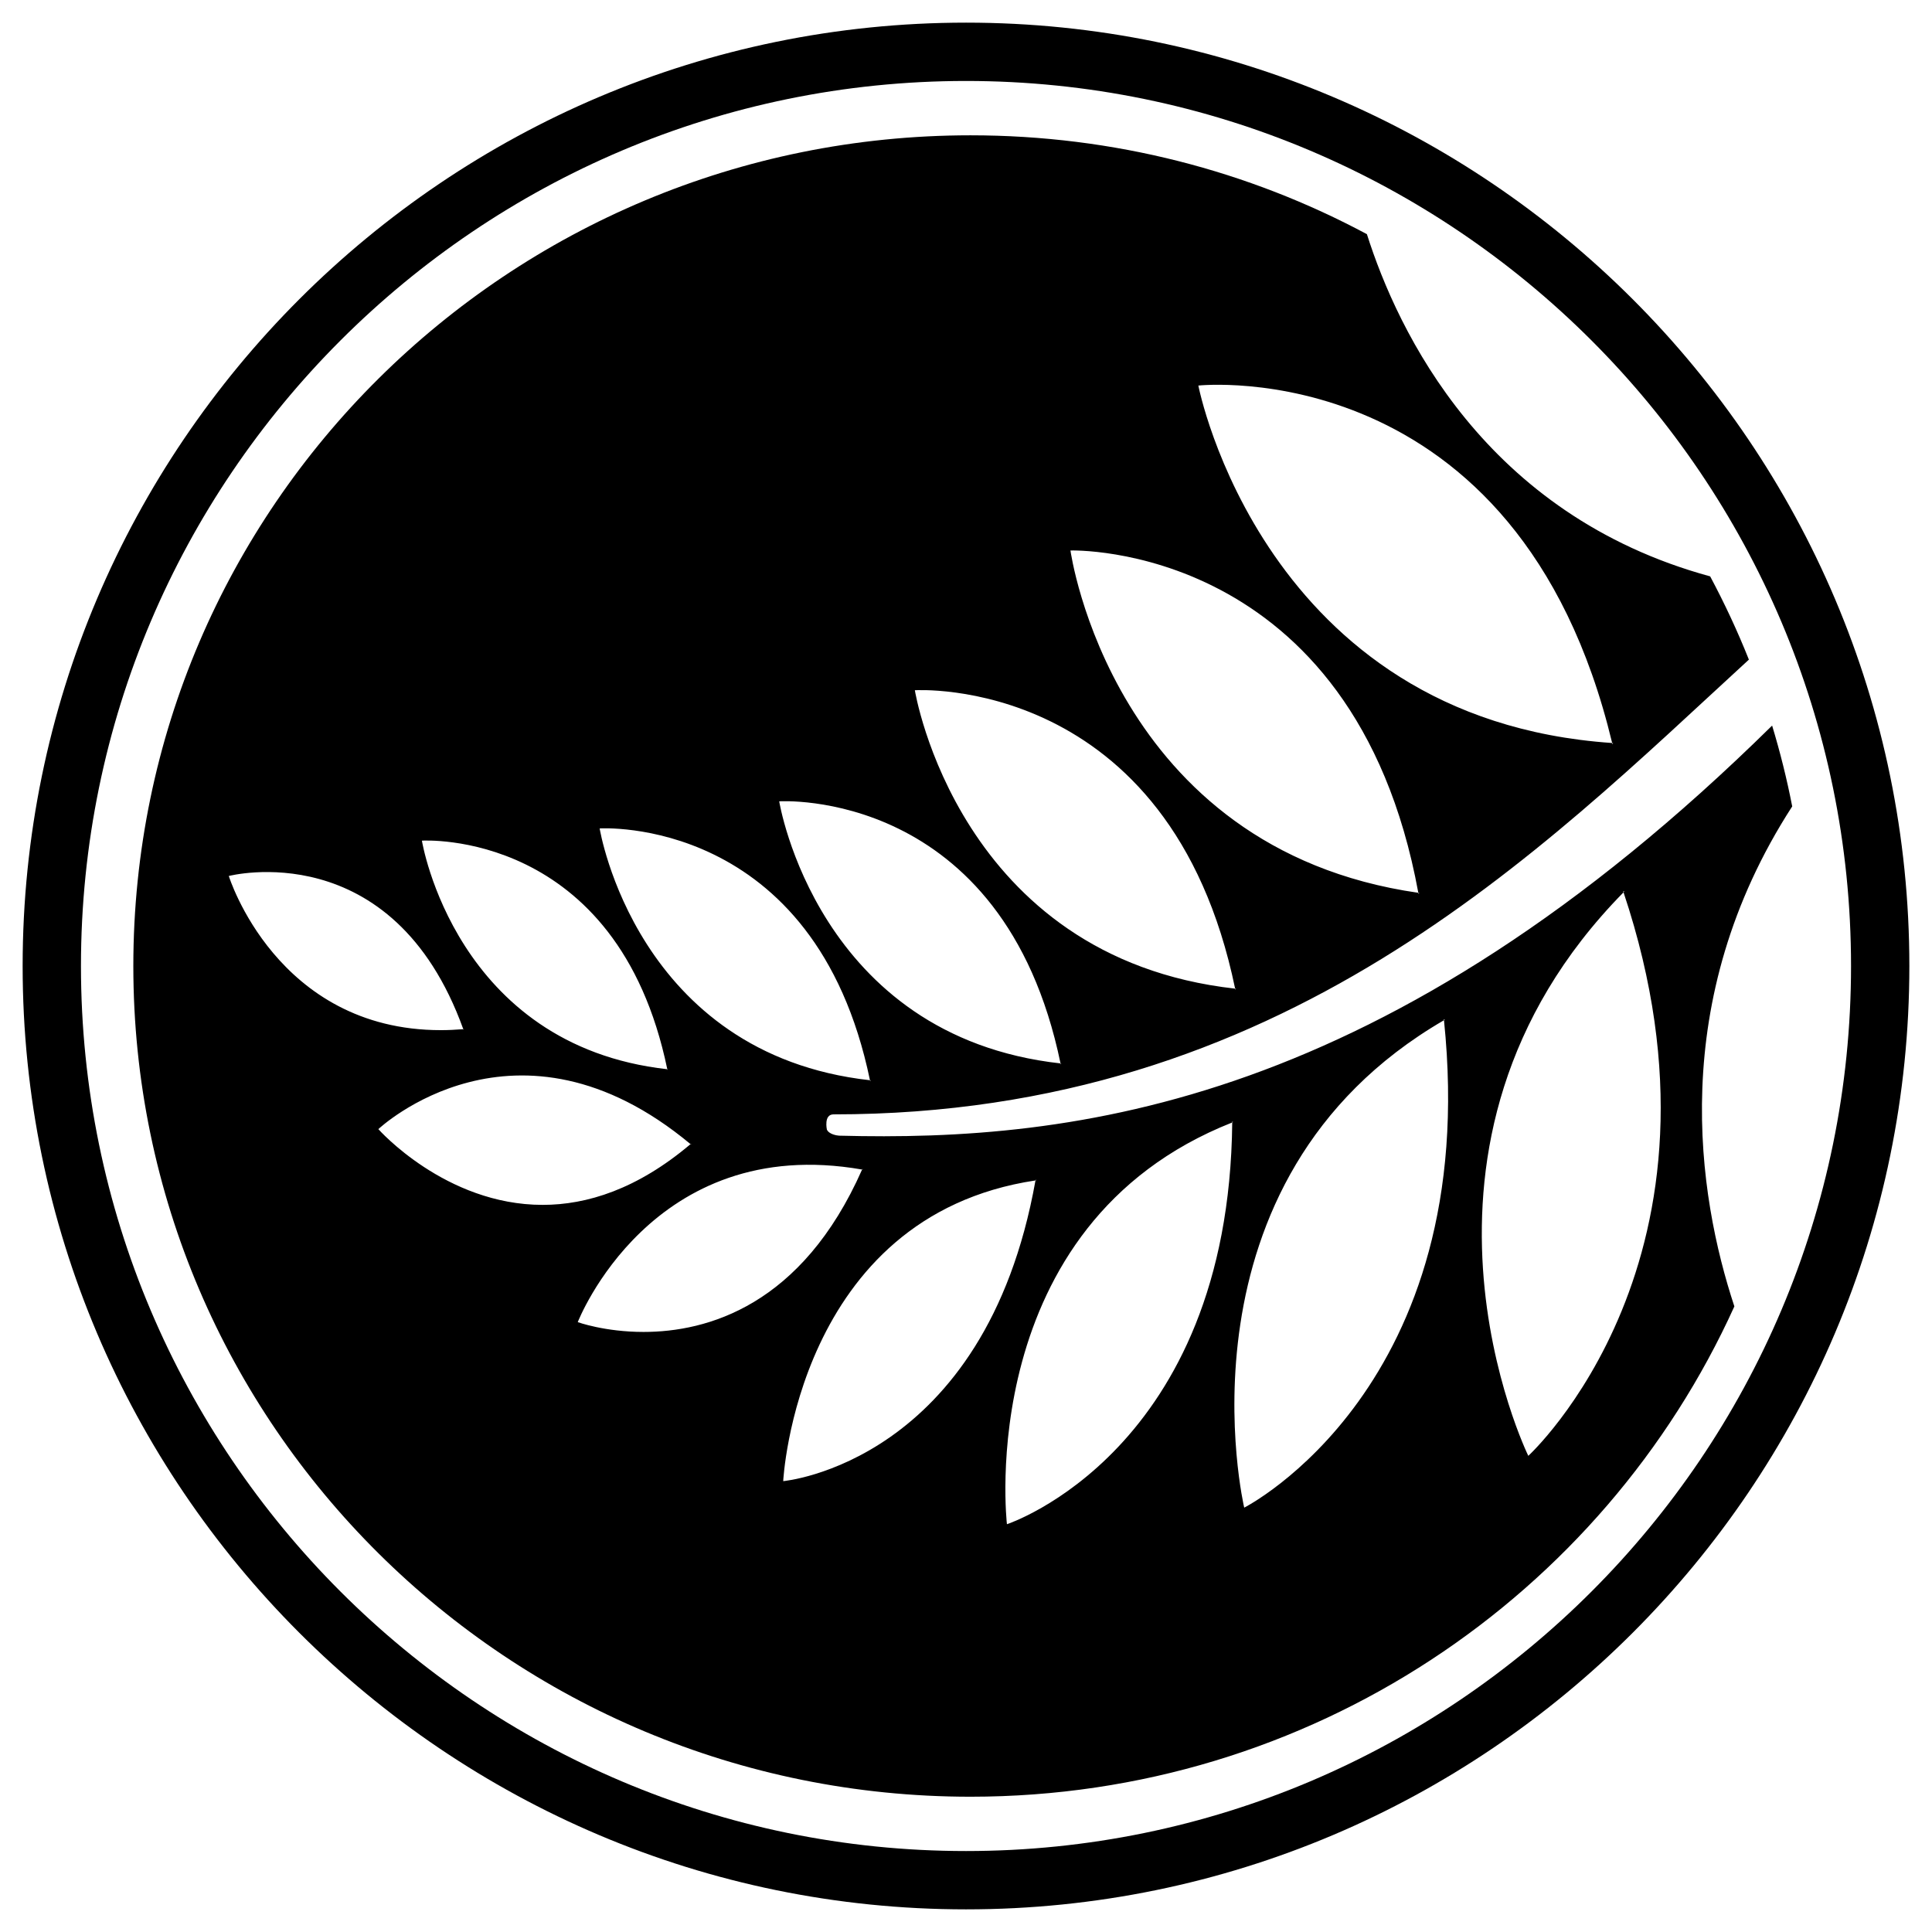
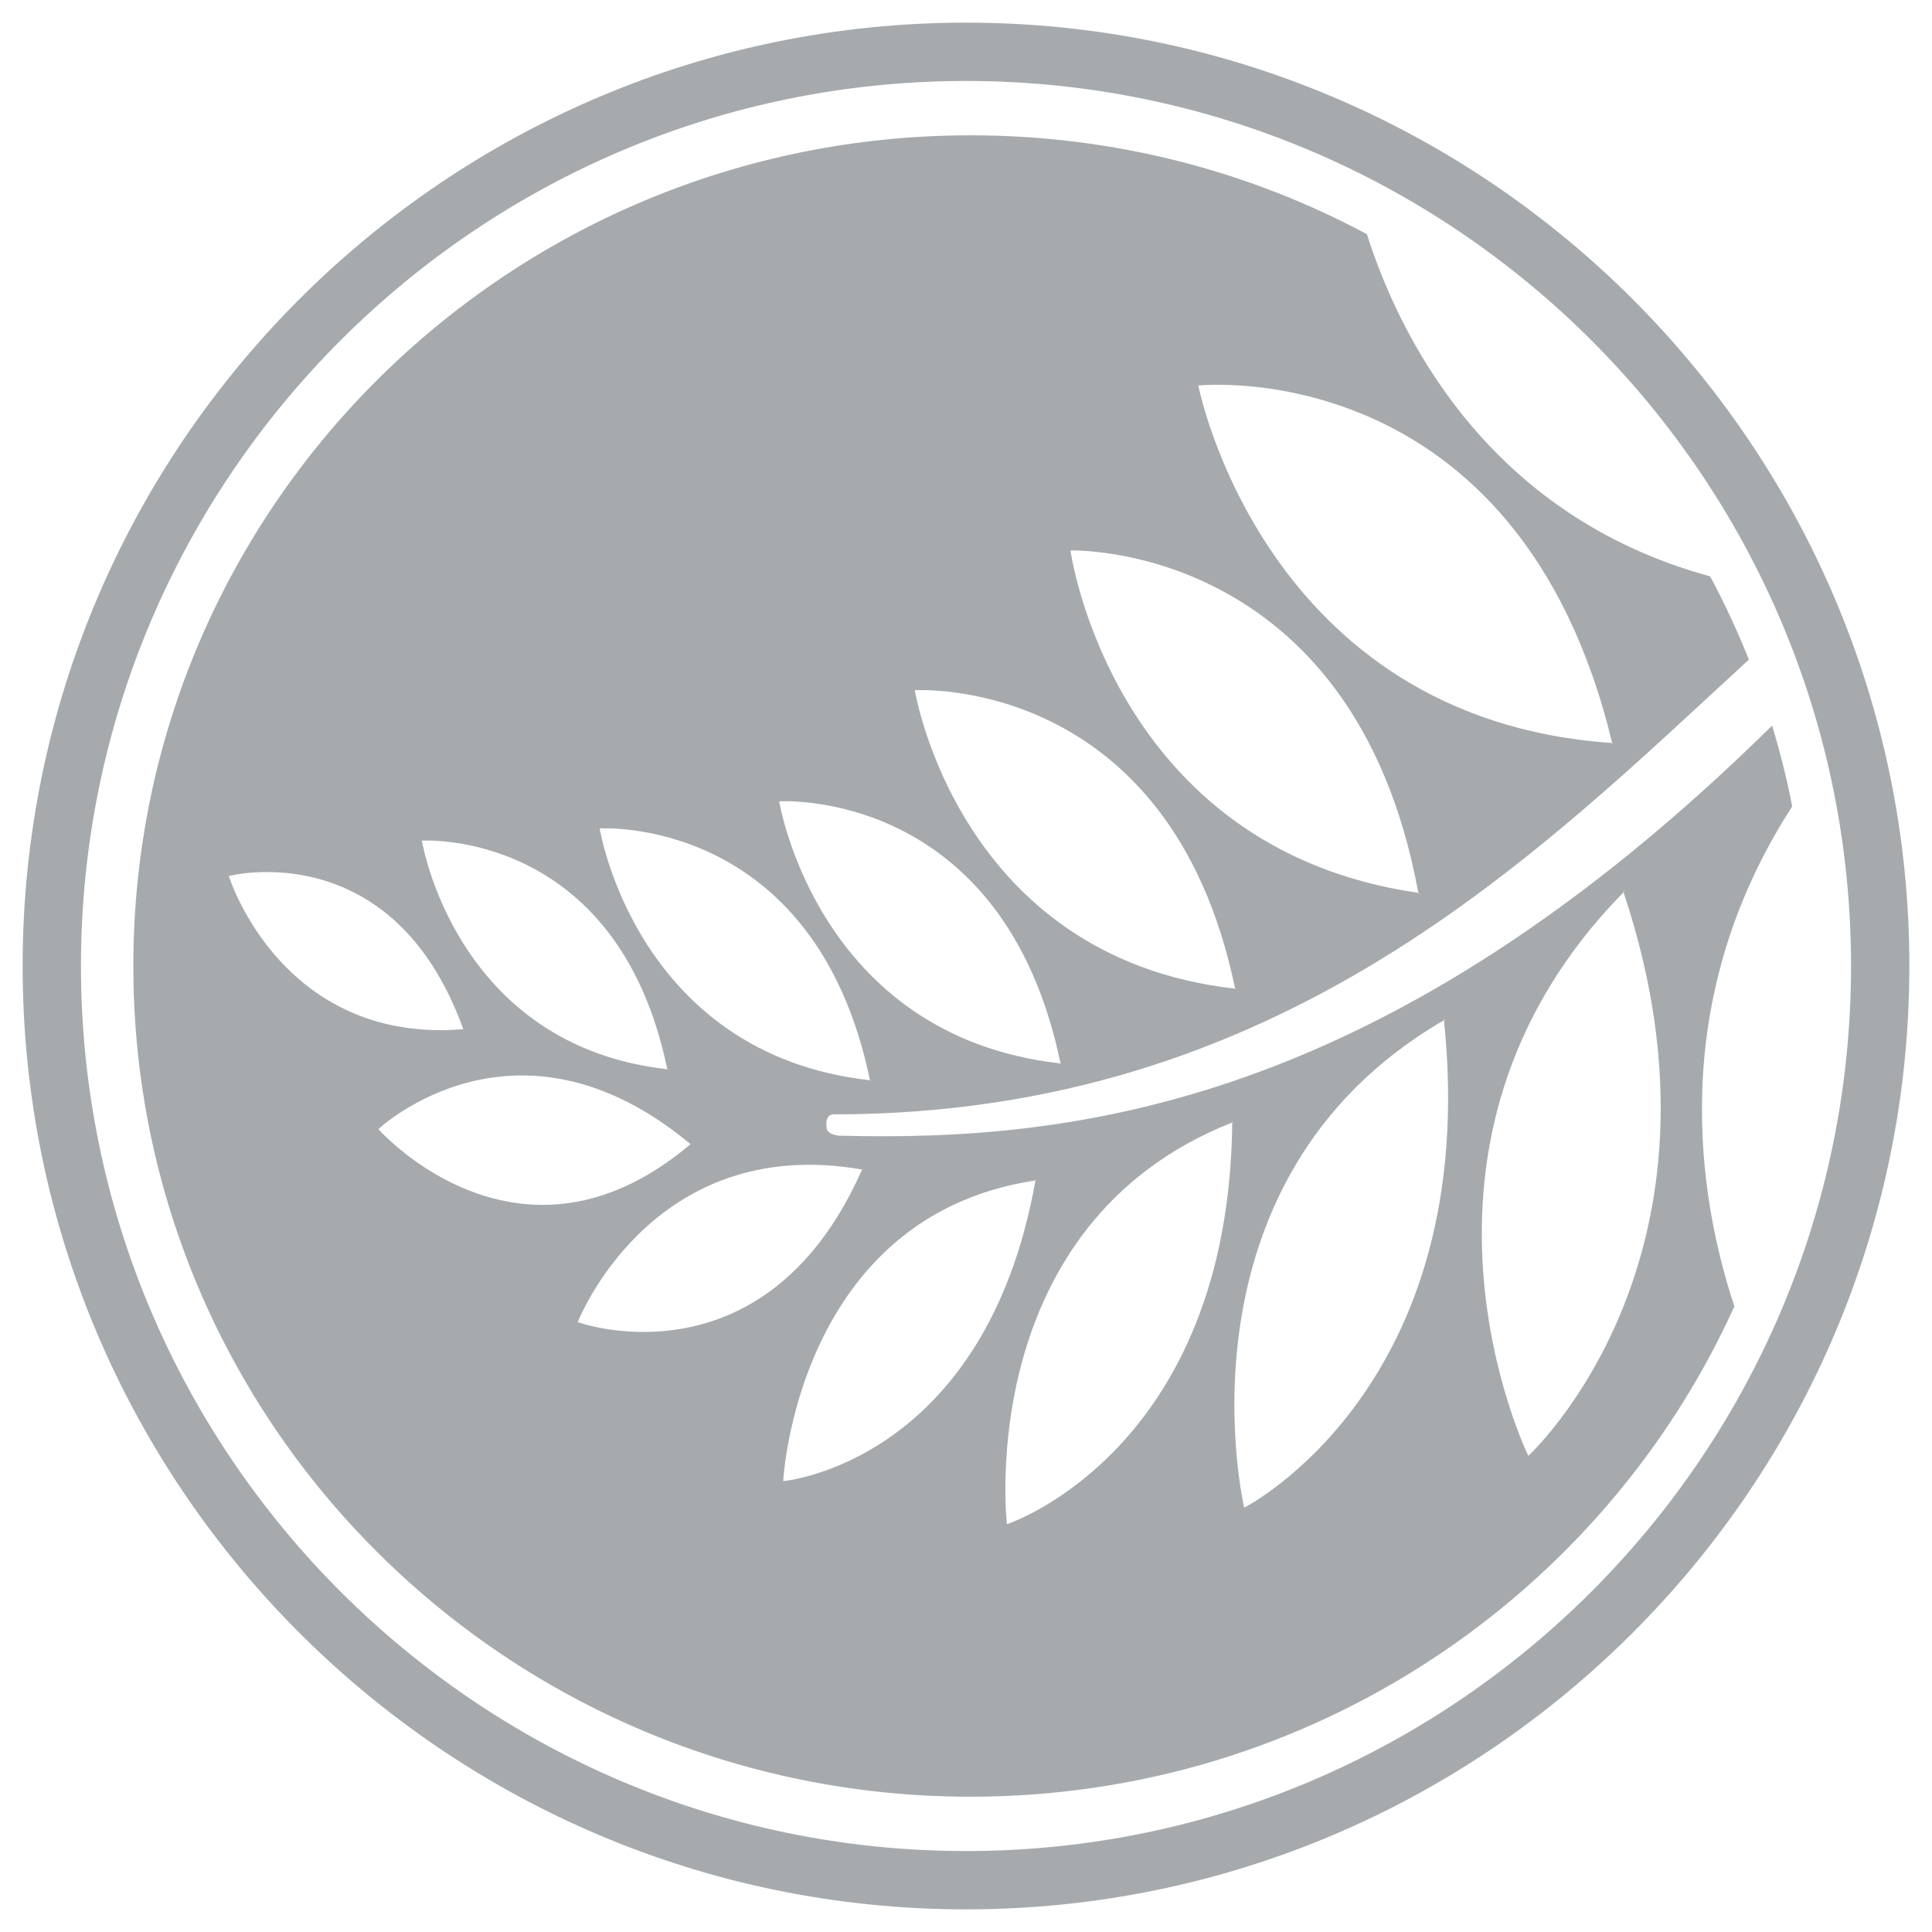
<svg xmlns="http://www.w3.org/2000/svg" width="20" height="20" viewBox="0 0 256 256" version="1.1" xml:space="preserve" style="fill-rule:evenodd;clip-rule:evenodd;stroke-linejoin:round;stroke-miterlimit:2;">
-   <g id="Logo" transform="matrix(16.0328,0,0,16.0339,17.3303,17.833)">
+   <g id="Logo" transform="matrix(16.0328,0,0,16.0339,17.3303,17.833)" fill="#a7aaad">
    <path d="M0.021,6.871C0.021,10.662 3.119,13.736 6.94,13.736C9.751,13.736 12.17,12.073 13.253,9.684C12.951,8.77 12.69,7.161 13.731,5.552C13.687,5.325 13.631,5.102 13.565,4.884C10.372,8.03 7.795,8.324 5.854,8.273C5.836,8.272 5.771,8.262 5.753,8.223C5.753,8.223 5.725,8.097 5.808,8.097C9.526,8.097 11.643,5.926 13.373,4.339C13.279,4.103 13.172,3.874 13.053,3.651C11.188,3.142 10.471,1.626 10.216,0.823C9.241,0.301 8.125,0.006 6.94,0.006C3.119,0.006 0.021,3.079 0.021,6.871ZM8.823,2.074C8.823,2.074 11.465,1.789 12.243,5.028C9.356,4.831 8.823,2.074 8.823,2.074ZM7.766,3.437C7.766,3.437 10.108,3.36 10.641,6.266C8.106,5.902 7.766,3.437 7.766,3.437ZM6.48,4.592C6.48,4.592 8.588,4.456 9.127,7.058C6.836,6.802 6.48,4.592 6.48,4.592ZM12.243,5.028C12.246,5.028 12.248,5.028 12.251,5.029L12.245,5.038C12.244,5.035 12.244,5.031 12.243,5.028ZM5.359,5.51C5.359,5.51 7.21,5.39 7.684,7.676C5.671,7.452 5.359,5.51 5.359,5.51ZM3.875,5.734C3.875,5.734 5.654,5.619 6.109,7.815C4.176,7.6 3.875,5.734 3.875,5.734ZM2.406,5.835C2.406,5.835 4.021,5.731 4.434,7.724C2.679,7.528 2.406,5.835 2.406,5.835ZM0.81,6.127C0.81,6.127 2.164,5.774 2.748,7.393C2.684,7.398 2.623,7.401 2.563,7.401C1.204,7.401 0.81,6.127 0.81,6.127ZM12.337,6.262C12.336,6.259 12.335,6.256 12.334,6.253L12.344,6.255C12.341,6.258 12.339,6.26 12.337,6.262C13.345,9.277 11.55,10.919 11.55,10.919C11.55,10.919 10.288,8.345 12.337,6.262ZM10.641,6.266C10.644,6.266 10.646,6.266 10.649,6.267L10.643,6.275C10.643,6.271 10.642,6.269 10.641,6.266ZM9.127,7.058C9.129,7.058 9.132,7.058 9.134,7.059L9.129,7.066C9.128,7.063 9.128,7.06 9.127,7.058ZM10.853,7.319C10.853,7.316 10.852,7.313 10.852,7.31L10.86,7.315C10.858,7.317 10.855,7.318 10.853,7.319C11.168,10.352 9.202,11.347 9.202,11.347C9.202,11.347 8.566,8.647 10.853,7.319ZM2.752,7.393L2.749,7.398C2.749,7.396 2.748,7.395 2.748,7.393L2.752,7.393ZM7.684,7.676C7.686,7.676 7.688,7.677 7.69,7.677L7.686,7.683C7.685,7.681 7.685,7.679 7.684,7.676ZM4.434,7.724C4.436,7.724 4.438,7.724 4.439,7.725L4.435,7.73C4.435,7.728 4.435,7.726 4.434,7.724ZM2.046,8.219C2.046,8.219 3.185,7.143 4.626,8.343C4.185,8.716 3.769,8.845 3.404,8.845C2.599,8.845 2.046,8.219 2.046,8.219ZM6.109,7.815C6.111,7.815 6.113,7.816 6.115,7.816L6.111,7.822C6.11,7.82 6.11,7.817 6.109,7.815ZM9.103,8.164L9.103,8.156L9.11,8.161C9.107,8.162 9.105,8.163 9.103,8.164C9.076,10.883 7.241,11.484 7.241,11.484C7.241,11.484 6.953,9.013 9.103,8.164ZM4.63,8.34L4.63,8.347C4.628,8.345 4.627,8.344 4.626,8.343C4.627,8.342 4.628,8.341 4.63,8.34ZM3.694,9.814C3.694,9.814 4.301,8.248 6.044,8.553C5.546,9.68 4.762,9.895 4.238,9.895C3.917,9.895 3.694,9.814 3.694,9.814ZM6.047,8.547L6.049,8.554C6.048,8.553 6.046,8.553 6.044,8.553C6.045,8.551 6.046,8.549 6.047,8.547ZM7.477,8.643C7.478,8.641 7.478,8.638 7.478,8.636L7.483,8.642C7.481,8.642 7.479,8.643 7.477,8.643C7.06,10.981 5.392,11.128 5.392,11.128C5.392,11.128 5.501,8.94 7.477,8.643Z" />
  </g>
-   <g id="Circle" transform="matrix(16.0328,0,0,16.0339,2.9038,2.88776)">
+   <g id="Circle" transform="matrix(16.0328,0,0,16.0339,2.9038,2.88776)" fill="#a7aaad">
    <path d="M7.803,0.489C3.769,0.489 0.488,3.77 0.488,7.803C0.488,11.836 3.769,15.117 7.803,15.117C11.836,15.117 15.117,11.836 15.117,7.803C15.117,3.77 11.836,0.489 7.803,0.489M7.803,15.599C3.504,15.599 0.006,12.102 0.006,7.803C0.006,3.504 3.504,0.007 7.803,0.007C12.101,0.007 15.599,3.504 15.599,7.803C15.599,12.102 12.101,15.599 7.803,15.599" />
  </g>
</svg>
